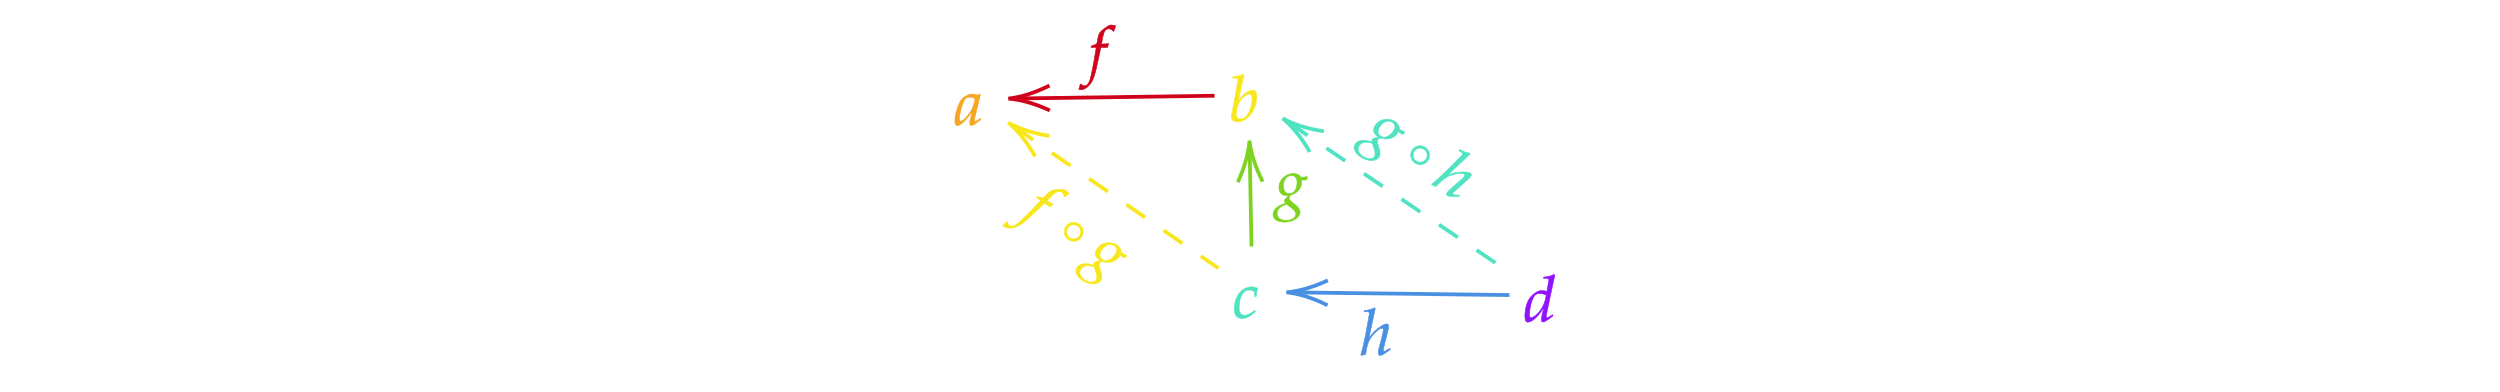
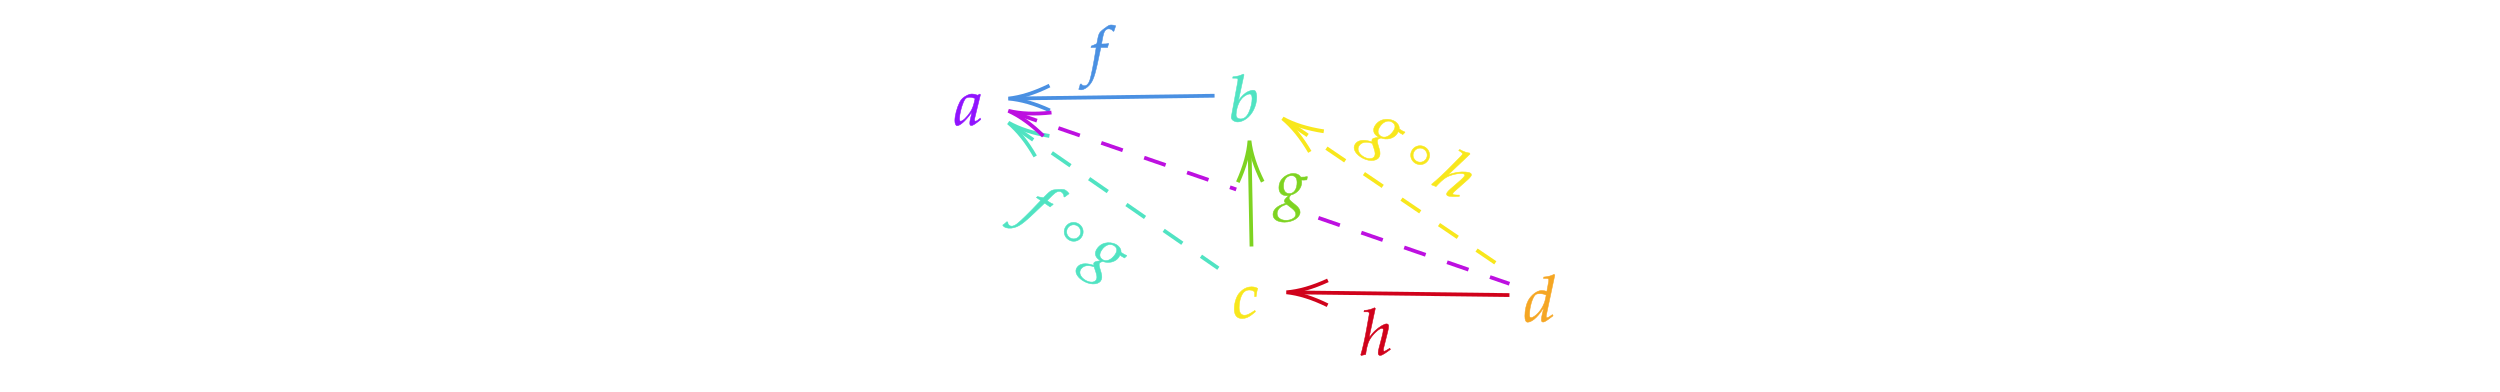
<svg xmlns="http://www.w3.org/2000/svg" x="0" y="0" width="661.267" height="103.433" style="         width:661.267px;         height:103.433px;         background: transparent;         fill: none; ">
  <svg class="role-diagram-draw-area">
    <g class="shapes-region" style="stroke: black; fill: none;">
      <g />
    </g>
    <g>
      <g class="connection-group">
        <g class="arrow-line">
-           <path class="connection real" stroke-dasharray="" d="  M268.72,26.05 L321.26,25.32" style="stroke: rgb(208, 2, 27); stroke-opacity: 1; stroke-width: 1px; fill: none; fill-opacity: 1;" />
-           <g stroke="rgb(208,2,27)" stroke-opacity="1" transform="matrix(0.9999049,-0.01378766,0.01378766,0.9999049,266.7169,26.07594)" style="stroke: rgb(208, 2, 27); stroke-width: 1px;">
+           <path class="connection real" stroke-dasharray="" d="  M268.72,26.05 L321.26,25.32" style="stroke: rgb(74, 144, 226); stroke-opacity: 1; stroke-width: 1px; fill: none; fill-opacity: 1;" />
+           <g stroke="rgb(74,144,226)" stroke-opacity="1" transform="matrix(0.9999049,-0.01378766,0.01378766,0.9999049,266.7169,26.07594)" style="stroke: rgb(74, 144, 226); stroke-width: 1px;">
            <path d=" M10.93,-3.29 Q4.96,-0.45 0,0 Q4.96,0.45 10.93,3.29" />
          </g>
        </g>
      </g>
      <g class="connection-group">
        <g class="arrow-line">
          <path class="connection real" stroke-dasharray="" d="  M330.53,39.2 L331.03,65.2" style="stroke: rgb(126, 211, 33); stroke-opacity: 1; stroke-width: 1px; fill: none; fill-opacity: 1;" />
          <g stroke="rgb(126,211,33)" stroke-opacity="1" transform="matrix(0.01919744,0.9998157,-0.9998157,0.01919744,330.4938,37.2)" style="stroke: rgb(126, 211, 33); stroke-width: 1px;">
            <path d=" M10.93,-3.29 Q4.96,-0.45 0,0 Q4.96,0.45 10.93,3.29" />
          </g>
        </g>
      </g>
      <g class="connection-group">
        <g class="arrow-line">
-           <path class="connection real" stroke-dasharray="6 6" d="  M268.36,33.58 L322.26,70.96" style="stroke: rgb(248, 231, 28); stroke-opacity: 1; stroke-width: 1px; fill: none; fill-opacity: 1;" />
-           <g stroke="rgb(248,231,28)" stroke-opacity="1" transform="matrix(0.8217464,0.5698533,-0.5698533,0.8217464,266.7169,32.44098)" style="stroke: rgb(248, 231, 28); stroke-width: 1px;">
+           <path class="connection real" stroke-dasharray="6 6" d="  M268.36,33.58 L322.26,70.96" style="stroke: rgb(80, 227, 194); stroke-opacity: 1; stroke-width: 1px; fill: none; fill-opacity: 1;" />
+           <g stroke="rgb(80,227,194)" stroke-opacity="1" transform="matrix(0.8217464,0.5698533,-0.5698533,0.8217464,266.7169,32.44098)" style="stroke: rgb(80, 227, 194); stroke-width: 1px;">
            <path d=" M10.93,-3.29 Q4.96,-0.45 0,0 Q4.96,0.45 10.93,3.29" />
          </g>
        </g>
      </g>
      <g class="connection-group">
        <g class="arrow-line">
-           <path class="connection real" stroke-dasharray="" d="  M342.26,77.34 L399.26,78.05" style="stroke: rgb(74, 144, 226); stroke-opacity: 1; stroke-width: 1px; fill: none; fill-opacity: 1;" />
-           <g stroke="rgb(74,144,226)" stroke-opacity="1" transform="matrix(0.999921,0.01256604,-0.01256604,0.999921,340.263,77.31299)" style="stroke: rgb(74, 144, 226); stroke-width: 1px;">
+           <path class="connection real" stroke-dasharray="" d="  M342.26,77.34 L399.26,78.05" style="stroke: rgb(208, 2, 27); stroke-opacity: 1; stroke-width: 1px; fill: none; fill-opacity: 1;" />
+           <g stroke="rgb(208,2,27)" stroke-opacity="1" transform="matrix(0.999921,0.01256604,-0.01256604,0.999921,340.263,77.31299)" style="stroke: rgb(208, 2, 27); stroke-width: 1px;">
            <path d=" M10.93,-3.29 Q4.96,-0.45 0,0 Q4.96,0.45 10.93,3.29" />
          </g>
        </g>
      </g>
      <g class="connection-group">
        <g class="arrow-line">
-           <path class="connection real" stroke-dasharray="6 6" d="  M340.92,32.44 L399.26,72.06" style="stroke: rgb(80, 227, 194); stroke-opacity: 1; stroke-width: 1px; fill: none; fill-opacity: 1;" />
-           <g stroke="rgb(80,227,194)" stroke-opacity="1" transform="matrix(0.8272767,0.5617946,-0.5617946,0.8272767,339.263,31.31154)" style="stroke: rgb(80, 227, 194); stroke-width: 1px;">
+           <path class="connection real" stroke-dasharray="6 6" d="  M340.92,32.44 L399.26,72.06" style="stroke: rgb(248, 231, 28); stroke-opacity: 1; stroke-width: 1px; fill: none; fill-opacity: 1;" />
+           <g stroke="rgb(248,231,28)" stroke-opacity="1" transform="matrix(0.8272767,0.5617946,-0.5617946,0.8272767,339.263,31.31154)" style="stroke: rgb(248, 231, 28); stroke-width: 1px;">
+             <path d=" M10.93,-3.29 Q4.96,-0.45 0,0 Q4.96,0.45 10.93,3.29" />
+           </g>
+         </g>
+       </g>
+       <g class="connection-group">
+         <g class="arrow-line">
+           <path class="connection real" stroke-dasharray="6 6" d="  M268.61,29.96 L326.99,50.11 M348.73,57.62 L399.26,75.06" style="stroke: rgb(189, 16, 224); stroke-opacity: 1; stroke-width: 1px; fill: none; fill-opacity: 1;" />
+           <g stroke="rgb(189,16,224)" stroke-opacity="1" transform="matrix(0.9452911,0.3262282,-0.3262282,0.9452911,266.7169,29.30669)" style="stroke: rgb(189, 16, 224); stroke-width: 1px;">
            <path d=" M10.93,-3.29 Q4.96,-0.45 0,0 Q4.96,0.45 10.93,3.29" />
          </g>
        </g>
      </g>
    </g>
    <g />
    <g />
  </svg>
  <svg width="660" height="102.167" style="width:660px;height:102.167px;font-family:Asana-Math, Asana;background:transparent;">
    <g>
      <g>
        <g>
          <g transform="matrix(1,0,0,1,252.5,33.06668)">
-             <path transform="matrix(0.017,0,0,-0.017,0,0)" d="M271 204L242 77C238 60 236 42 236 26C236 4 245 -9 260 -9C283 -9 324 17 406 85L399 106C375 86 346 59 324 59C315 59 309 68 309 82C309 87 309 90 310 93L402 472L392 481L359 463C318 478 301 482 274 482C246 482 226 477 199 464C137 433 104 403 79 354C35 265 4 145 4 67C4 23 19 -11 38 -11C75 -11 155 41 271 204ZM319 414C297 305 278 253 244 201C187 117 126 59 94 59C82 59 76 72 76 99C76 163 104 280 139 360C163 415 186 433 234 433C257 433 275 429 319 414Z" stroke="rgb(245,166,35)" stroke-opacity="1" stroke-width="8" fill="rgb(245,166,35)" fill-opacity="1" />
+             <path transform="matrix(0.017,0,0,-0.017,0,0)" d="M271 204L242 77C238 60 236 42 236 26C236 4 245 -9 260 -9C283 -9 324 17 406 85L399 106C375 86 346 59 324 59C315 59 309 68 309 82C309 87 309 90 310 93L402 472L392 481L359 463C318 478 301 482 274 482C246 482 226 477 199 464C137 433 104 403 79 354C35 265 4 145 4 67C4 23 19 -11 38 -11C75 -11 155 41 271 204ZM319 414C297 305 278 253 244 201C187 117 126 59 94 59C82 59 76 72 76 99C76 163 104 280 139 360C163 415 186 433 234 433C257 433 275 429 319 414Z" stroke="rgb(144,19,254)" stroke-opacity="1" stroke-width="8" fill="rgb(144,19,254)" fill-opacity="1" />
          </g>
        </g>
      </g>
    </g>
    <g>
      <g>
        <g>
          <g transform="matrix(1,0,0,1,325.05,32.06668)">
-             <path transform="matrix(0.017,0,0,-0.017,0,0)" d="M235 722L223 733C171 707 135 698 63 691L59 670L107 670C131 670 141 663 141 646C141 639 140 628 139 622L38 71C37 68 37 64 37 61C37 22 85 -11 140 -11C177 -11 228 8 271 39C367 107 433 244 433 376C433 414 424 453 412 468C405 477 392 482 377 482C353 482 323 474 295 460C244 433 211 403 149 324ZM322 424C348 424 361 401 361 352C361 288 340 202 310 137C277 68 237 36 183 36C137 36 112 59 112 101C112 135 127 276 208 361C241 395 293 424 322 424Z" stroke="rgb(248,231,28)" stroke-opacity="1" stroke-width="8" fill="rgb(248,231,28)" fill-opacity="1" />
+             <path transform="matrix(0.017,0,0,-0.017,0,0)" d="M235 722L223 733C171 707 135 698 63 691L59 670L107 670C131 670 141 663 141 646C141 639 140 628 139 622L38 71C37 68 37 64 37 61C37 22 85 -11 140 -11C177 -11 228 8 271 39C367 107 433 244 433 376C433 414 424 453 412 468C405 477 392 482 377 482C353 482 323 474 295 460C244 433 211 403 149 324ZM322 424C348 424 361 401 361 352C361 288 340 202 310 137C277 68 237 36 183 36C137 36 112 59 112 101C112 135 127 276 208 361C241 395 293 424 322 424Z" stroke="rgb(80,227,194)" stroke-opacity="1" stroke-width="8" fill="rgb(80,227,194)" fill-opacity="1" />
          </g>
        </g>
      </g>
    </g>
    <g>
      <g>
        <g>
          <g transform="matrix(1,0,0,1,285.7667,19.06668)">
-             <path transform="matrix(0.017,0,0,-0.017,0,0)" d="M345 437L329 437L350 549C366 635 394 673 440 673C470 673 497 658 512 634L522 638C527 654 537 685 545 705L550 720C534 727 503 733 480 733C469 733 453 730 445 726C421 715 339 654 316 630C294 608 282 578 271 521L256 442C215 422 195 414 170 405L165 383L246 383L237 327C207 132 170 -54 148 -123C130 -182 100 -213 64 -213C41 -213 30 -206 12 -184L-2 -188C-6 -211 -20 -259 -25 -268C-16 -273 -1 -276 10 -276C51 -276 105 -245 144 -198C215 -114 235 -18 319 383L423 383C427 402 434 425 440 439L436 446C407 439 408 437 345 437Z" stroke="rgb(208,2,27)" stroke-opacity="1" stroke-width="8" fill="rgb(208,2,27)" fill-opacity="1" />
+             <path transform="matrix(0.017,0,0,-0.017,0,0)" d="M345 437L329 437L350 549C366 635 394 673 440 673C470 673 497 658 512 634L522 638C527 654 537 685 545 705L550 720C534 727 503 733 480 733C469 733 453 730 445 726C421 715 339 654 316 630C294 608 282 578 271 521L256 442C215 422 195 414 170 405L165 383L246 383L237 327C207 132 170 -54 148 -123C130 -182 100 -213 64 -213C41 -213 30 -206 12 -184L-2 -188C-6 -211 -20 -259 -25 -268C-16 -273 -1 -276 10 -276C51 -276 105 -245 144 -198C215 -114 235 -18 319 383L423 383C427 402 434 425 440 439L436 446C407 439 408 437 345 437Z" stroke="rgb(74,144,226)" stroke-opacity="1" stroke-width="8" fill="rgb(74,144,226)" fill-opacity="1" />
          </g>
        </g>
      </g>
    </g>
    <g>
      <g>
        <g>
          <g transform="matrix(1,0,0,1,326.05,84.06668)">
-             <path transform="matrix(0.017,0,0,-0.017,0,0)" d="M342 330L365 330C373 395 380 432 389 458C365 473 330 482 293 482C248 483 175 463 118 400C64 352 25 241 25 136C25 40 67 -11 147 -11C201 -11 249 9 304 54L354 95L346 115L331 105C259 57 221 40 186 40C130 40 101 80 101 159C101 267 136 371 185 409C206 425 230 433 261 433C306 433 342 414 342 390Z" stroke="rgb(80,227,194)" stroke-opacity="1" stroke-width="8" fill="rgb(80,227,194)" fill-opacity="1" />
+             <path transform="matrix(0.017,0,0,-0.017,0,0)" d="M342 330L365 330C373 395 380 432 389 458C365 473 330 482 293 482C248 483 175 463 118 400C64 352 25 241 25 136C25 40 67 -11 147 -11C201 -11 249 9 304 54L354 95L346 115L331 105C259 57 221 40 186 40C130 40 101 80 101 159C101 267 136 371 185 409C206 425 230 433 261 433C306 433 342 414 342 390Z" stroke="rgb(248,231,28)" stroke-opacity="1" stroke-width="8" fill="rgb(248,231,28)" fill-opacity="1" />
          </g>
        </g>
      </g>
    </g>
    <g>
      <g>
        <g>
          <g transform="matrix(1,0,0,1,337.35,54.06668)">
            <path transform="matrix(0.017,0,0,-0.017,0,0)" d="M275 482C208 482 55 419 55 259C55 182 100 136 177 136C185 136 196 136 207 137L166 99C150 84 139 66 139 52C139 42 146 31 160 19C91 -4 -37 -48 -37 -159C-37 -230 33 -276 142 -276C271 -276 384 -204 384 -121C384 -85 363 -49 320 -14L260 35C226 62 213 81 213 100C213 114 228 128 240 146C338 170 409 253 409 342C409 357 406 376 405 380C422 378 430 378 439 378C456 378 466 379 489 382L498 427L495 433C467 426 447 424 393 424C393 425 369 482 275 482ZM176 1L253 -58C299 -94 318 -121 318 -154C318 -206 249 -248 166 -248C84 -248 27 -206 27 -145C27 -43 137 -11 176 1ZM250 448C308 448 337 412 337 341C337 238 289 168 219 168C158 168 126 209 126 288C126 383 177 448 250 448Z" stroke="rgb(126,211,33)" stroke-opacity="1" stroke-width="8" fill="rgb(126,211,33)" fill-opacity="1" />
          </g>
        </g>
      </g>
    </g>
    <g transform="matrix(0.8249162,0.565255,-0.565255,0.8249162,83.34738,-150.6856)">
      <g>
        <g>
          <g transform="matrix(1,0,0,1,269.3,66.06668)">
-             <path transform="matrix(0.017,0,0,-0.017,0,0)" d="M345 437L329 437L350 549C366 635 394 673 440 673C470 673 497 658 512 634L522 638C527 654 537 685 545 705L550 720C534 727 503 733 480 733C469 733 453 730 445 726C421 715 339 654 316 630C294 608 282 578 271 521L256 442C215 422 195 414 170 405L165 383L246 383L237 327C207 132 170 -54 148 -123C130 -182 100 -213 64 -213C41 -213 30 -206 12 -184L-2 -188C-6 -211 -20 -259 -25 -268C-16 -273 -1 -276 10 -276C51 -276 105 -245 144 -198C215 -114 235 -18 319 383L423 383C427 402 434 425 440 439L436 446C407 439 408 437 345 437Z" stroke="rgb(248,231,28)" stroke-opacity="1" stroke-width="8" fill="rgb(248,231,28)" fill-opacity="1" />
+             <path transform="matrix(0.017,0,0,-0.017,0,0)" d="M345 437L329 437L350 549C366 635 394 673 440 673C470 673 497 658 512 634L522 638C527 654 537 685 545 705L550 720C534 727 503 733 480 733C469 733 453 730 445 726C421 715 339 654 316 630C294 608 282 578 271 521L256 442C215 422 195 414 170 405L165 383L246 383L237 327C207 132 170 -54 148 -123C130 -182 100 -213 64 -213C41 -213 30 -206 12 -184L-2 -188C-6 -211 -20 -259 -25 -268C-16 -273 -1 -276 10 -276C51 -276 105 -245 144 -198C215 -114 235 -18 319 383L423 383C427 402 434 425 440 439L436 446C407 439 408 437 345 437Z" stroke="rgb(80,227,194)" stroke-opacity="1" stroke-width="8" fill="rgb(80,227,194)" fill-opacity="1" />
          </g>
        </g>
        <g>
          <g transform="matrix(1,0,0,1,282.05,66.06668)">
-             <path transform="matrix(0.017,0,0,-0.017,0,0)" d="M342 271C342 352 277 417 195 417C112 417 47 352 47 271C47 188 112 124 195 124C277 124 342 188 342 271ZM304 271C304 209 254 161 195 161C133 161 85 209 85 271C85 331 133 380 195 380C254 380 304 331 304 271Z" stroke="rgb(248,231,28)" stroke-opacity="1" stroke-width="8" fill="rgb(248,231,28)" fill-opacity="1" />
+             <path transform="matrix(0.017,0,0,-0.017,0,0)" d="M342 271C342 352 277 417 195 417C112 417 47 352 47 271C47 188 112 124 195 124C277 124 342 188 342 271ZM304 271C304 209 254 161 195 161C133 161 85 209 85 271C85 331 133 380 195 380C254 380 304 331 304 271Z" stroke="rgb(80,227,194)" stroke-opacity="1" stroke-width="8" fill="rgb(80,227,194)" fill-opacity="1" />
          </g>
        </g>
        <g>
          <g transform="matrix(1,0,0,1,292.05,66.06668)">
-             <path transform="matrix(0.017,0,0,-0.017,0,0)" d="M275 482C208 482 55 419 55 259C55 182 100 136 177 136C185 136 196 136 207 137L166 99C150 84 139 66 139 52C139 42 146 31 160 19C91 -4 -37 -48 -37 -159C-37 -230 33 -276 142 -276C271 -276 384 -204 384 -121C384 -85 363 -49 320 -14L260 35C226 62 213 81 213 100C213 114 228 128 240 146C338 170 409 253 409 342C409 357 406 376 405 380C422 378 430 378 439 378C456 378 466 379 489 382L498 427L495 433C467 426 447 424 393 424C393 425 369 482 275 482ZM176 1L253 -58C299 -94 318 -121 318 -154C318 -206 249 -248 166 -248C84 -248 27 -206 27 -145C27 -43 137 -11 176 1ZM250 448C308 448 337 412 337 341C337 238 289 168 219 168C158 168 126 209 126 288C126 383 177 448 250 448Z" stroke="rgb(248,231,28)" stroke-opacity="1" stroke-width="8" fill="rgb(248,231,28)" fill-opacity="1" />
+             <path transform="matrix(0.017,0,0,-0.017,0,0)" d="M275 482C208 482 55 419 55 259C55 182 100 136 177 136C185 136 196 136 207 137L166 99C150 84 139 66 139 52C139 42 146 31 160 19C91 -4 -37 -48 -37 -159C-37 -230 33 -276 142 -276C271 -276 384 -204 384 -121C384 -85 363 -49 320 -14L260 35C226 62 213 81 213 100C213 114 228 128 240 146C338 170 409 253 409 342C409 357 406 376 405 380C422 378 430 378 439 378C456 378 466 379 489 382L498 427L495 433C467 426 447 424 393 424C393 425 369 482 275 482ZM176 1L253 -58C299 -94 318 -121 318 -154C318 -206 249 -248 166 -248C84 -248 27 -206 27 -145C27 -43 137 -11 176 1ZM250 448C308 448 337 412 337 341C337 238 289 168 219 168C158 168 126 209 126 288C126 383 177 448 250 448Z" stroke="rgb(80,227,194)" stroke-opacity="1" stroke-width="8" fill="rgb(80,227,194)" fill-opacity="1" />
          </g>
        </g>
      </g>
    </g>
    <g>
      <g>
        <g>
          <g transform="matrix(1,0,0,1,403.05,85.03333)">
-             <path transform="matrix(0.017,0,0,-0.017,0,0)" d="M483 722L471 733C419 707 383 698 311 691L307 670L355 670C379 670 389 663 389 646C389 638 388 629 387 622L359 468C329 477 302 482 277 482C208 482 114 410 68 323C37 265 17 170 17 86C17 21 32 -11 61 -11C88 -11 125 6 159 33C213 77 246 116 313 217L290 126C279 82 274 50 274 24C274 3 283 -9 300 -9C317 -9 341 3 375 28L456 88L446 107L402 76C388 66 372 59 363 59C355 59 349 68 349 82C349 90 350 99 357 128ZM114 59C98 59 89 73 89 98C89 224 135 380 184 418C197 428 216 433 243 433C287 433 316 427 349 410L337 351C300 171 159 59 114 59Z" stroke="rgb(144,19,254)" stroke-opacity="1" stroke-width="8" fill="rgb(144,19,254)" fill-opacity="1" />
+             <path transform="matrix(0.017,0,0,-0.017,0,0)" d="M483 722L471 733C419 707 383 698 311 691L307 670L355 670C379 670 389 663 389 646C389 638 388 629 387 622L359 468C329 477 302 482 277 482C208 482 114 410 68 323C37 265 17 170 17 86C17 21 32 -11 61 -11C88 -11 125 6 159 33C213 77 246 116 313 217L290 126C279 82 274 50 274 24C274 3 283 -9 300 -9C317 -9 341 3 375 28L456 88L446 107L402 76C388 66 372 59 363 59C355 59 349 68 349 82C349 90 350 99 357 128ZM114 59C98 59 89 73 89 98C89 224 135 380 184 418C197 428 216 433 243 433C287 433 316 427 349 410L337 351C300 171 159 59 114 59Z" stroke="rgb(245,166,35)" stroke-opacity="1" stroke-width="8" fill="rgb(245,166,35)" fill-opacity="1" />
          </g>
        </g>
      </g>
    </g>
    <g>
      <g>
        <g>
          <g transform="matrix(1,0,0,1,359.7667,93.86667)">
-             <path transform="matrix(0.017,0,0,-0.017,0,0)" d="M236 722L224 733C179 711 138 697 64 691L60 670L108 670C126 670 142 667 142 647C142 641 142 632 140 622L98 388C78 272 36 80 10 2L17 -9L86 7C94 64 108 164 148 236C193 317 296 414 338 414C349 414 360 407 360 393C360 375 355 342 345 303L294 107C288 85 281 55 281 31C281 6 291 -9 312 -9C344 -9 412 41 471 85L461 103L435 86C412 71 386 56 374 56C367 56 361 65 361 76C361 88 364 101 368 116L432 372C438 398 443 423 443 447C443 464 437 482 411 482C376 482 299 437 231 374C198 343 172 308 144 273L140 275Z" stroke="rgb(74,144,226)" stroke-opacity="1" stroke-width="8" fill="rgb(74,144,226)" fill-opacity="1" />
+             <path transform="matrix(0.017,0,0,-0.017,0,0)" d="M236 722L224 733C179 711 138 697 64 691L60 670L108 670C126 670 142 667 142 647C142 641 142 632 140 622L98 388C78 272 36 80 10 2L17 -9L86 7C94 64 108 164 148 236C193 317 296 414 338 414C349 414 360 407 360 393C360 375 355 342 345 303L294 107C288 85 281 55 281 31C281 6 291 -9 312 -9C344 -9 412 41 471 85L461 103L435 86C412 71 386 56 374 56C367 56 361 65 361 76C361 88 364 101 368 116L432 372C438 398 443 423 443 447C443 464 437 482 411 482C376 482 299 437 231 374C198 343 172 308 144 273L140 275Z" stroke="rgb(208,2,27)" stroke-opacity="1" stroke-width="8" fill="rgb(208,2,27)" fill-opacity="1" />
          </g>
        </g>
      </g>
    </g>
-     <g transform="matrix(0.8249162,0.565255,-0.565255,0.8249162,88.13115,-206.1966)">
+     <g transform="matrix(0.8249162,0.565255,-0.565255,0.8249162,88.13114,-206.1966)">
      <g>
        <g>
          <g transform="matrix(1,0,0,1,361.7334,46.03333)">
-             <path transform="matrix(0.017,0,0,-0.017,0,0)" d="M275 482C208 482 55 419 55 259C55 182 100 136 177 136C185 136 196 136 207 137L166 99C150 84 139 66 139 52C139 42 146 31 160 19C91 -4 -37 -48 -37 -159C-37 -230 33 -276 142 -276C271 -276 384 -204 384 -121C384 -85 363 -49 320 -14L260 35C226 62 213 81 213 100C213 114 228 128 240 146C338 170 409 253 409 342C409 357 406 376 405 380C422 378 430 378 439 378C456 378 466 379 489 382L498 427L495 433C467 426 447 424 393 424C393 425 369 482 275 482ZM176 1L253 -58C299 -94 318 -121 318 -154C318 -206 249 -248 166 -248C84 -248 27 -206 27 -145C27 -43 137 -11 176 1ZM250 448C308 448 337 412 337 341C337 238 289 168 219 168C158 168 126 209 126 288C126 383 177 448 250 448Z" stroke="rgb(80,227,194)" stroke-opacity="1" stroke-width="8" fill="rgb(80,227,194)" fill-opacity="1" />
+             <path transform="matrix(0.017,0,0,-0.017,0,0)" d="M275 482C208 482 55 419 55 259C55 182 100 136 177 136C185 136 196 136 207 137L166 99C150 84 139 66 139 52C139 42 146 31 160 19C91 -4 -37 -48 -37 -159C-37 -230 33 -276 142 -276C271 -276 384 -204 384 -121C384 -85 363 -49 320 -14L260 35C226 62 213 81 213 100C213 114 228 128 240 146C338 170 409 253 409 342C409 357 406 376 405 380C422 378 430 378 439 378C456 378 466 379 489 382L498 427L495 433C467 426 447 424 393 424C393 425 369 482 275 482ZM176 1L253 -58C299 -94 318 -121 318 -154C318 -206 249 -248 166 -248C84 -248 27 -206 27 -145C27 -43 137 -11 176 1ZM250 448C308 448 337 412 337 341C337 238 289 168 219 168C158 168 126 209 126 288C126 383 177 448 250 448Z" stroke="rgb(248,231,28)" stroke-opacity="1" stroke-width="8" fill="rgb(248,231,28)" fill-opacity="1" />
          </g>
        </g>
        <g>
          <g transform="matrix(1,0,0,1,373.6167,46.03333)">
-             <path transform="matrix(0.017,0,0,-0.017,0,0)" d="M342 271C342 352 277 417 195 417C112 417 47 352 47 271C47 188 112 124 195 124C277 124 342 188 342 271ZM304 271C304 209 254 161 195 161C133 161 85 209 85 271C85 331 133 380 195 380C254 380 304 331 304 271Z" stroke="rgb(80,227,194)" stroke-opacity="1" stroke-width="8" fill="rgb(80,227,194)" fill-opacity="1" />
+             <path transform="matrix(0.017,0,0,-0.017,0,0)" d="M342 271C342 352 277 417 195 417C112 417 47 352 47 271C47 188 112 124 195 124C277 124 342 188 342 271ZM304 271C304 209 254 161 195 161C133 161 85 209 85 271C85 331 133 380 195 380C254 380 304 331 304 271Z" stroke="rgb(248,231,28)" stroke-opacity="1" stroke-width="8" fill="rgb(248,231,28)" fill-opacity="1" />
          </g>
        </g>
        <g>
          <g transform="matrix(1,0,0,1,383.6167,46.03333)">
-             <path transform="matrix(0.017,0,0,-0.017,0,0)" d="M236 722L224 733C179 711 138 697 64 691L60 670L108 670C126 670 142 667 142 647C142 641 142 632 140 622L98 388C78 272 36 80 10 2L17 -9L86 7C94 64 108 164 148 236C193 317 296 414 338 414C349 414 360 407 360 393C360 375 355 342 345 303L294 107C288 85 281 55 281 31C281 6 291 -9 312 -9C344 -9 412 41 471 85L461 103L435 86C412 71 386 56 374 56C367 56 361 65 361 76C361 88 364 101 368 116L432 372C438 398 443 423 443 447C443 464 437 482 411 482C376 482 299 437 231 374C198 343 172 308 144 273L140 275Z" stroke="rgb(80,227,194)" stroke-opacity="1" stroke-width="8" fill="rgb(80,227,194)" fill-opacity="1" />
+             <path transform="matrix(0.017,0,0,-0.017,0,0)" d="M236 722L224 733C179 711 138 697 64 691L60 670L108 670C126 670 142 667 142 647C142 641 142 632 140 622L98 388C78 272 36 80 10 2L17 -9L86 7C94 64 108 164 148 236C193 317 296 414 338 414C349 414 360 407 360 393C360 375 355 342 345 303L294 107C288 85 281 55 281 31C281 6 291 -9 312 -9C344 -9 412 41 471 85L461 103L435 86C412 71 386 56 374 56C367 56 361 65 361 76C361 88 364 101 368 116L432 372C438 398 443 423 443 447C443 464 437 482 411 482C376 482 299 437 231 374C198 343 172 308 144 273L140 275Z" stroke="rgb(248,231,28)" stroke-opacity="1" stroke-width="8" fill="rgb(248,231,28)" fill-opacity="1" />
          </g>
        </g>
      </g>
    </g>
  </svg>
</svg>
